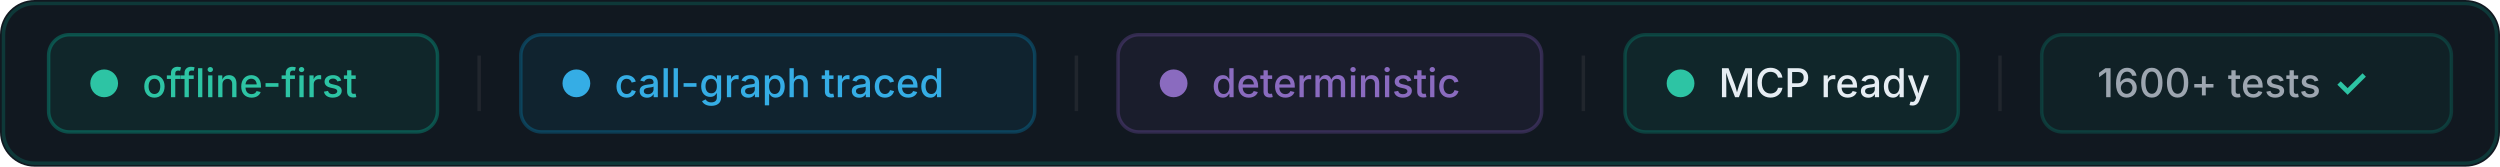
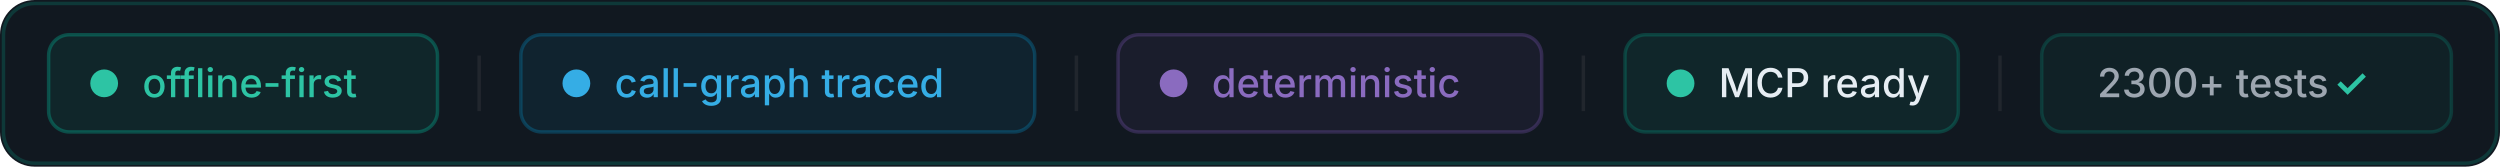
- <svg xmlns="http://www.w3.org/2000/svg" viewBox="0 0 720 48" width="720" height="48" role="img" aria-label="OpenContext Runtime: offline-first · call-graph traced · deterministic · MCP ready · 1600+ tests">
+ <svg xmlns="http://www.w3.org/2000/svg" viewBox="0 0 720 48" width="720" height="48" role="img" aria-label="OpenContext Runtime: offline-first · call-graph traced · deterministic · MCP ready · 2300+ tests">
  <rect width="720" height="48" rx="10" fill="#111820" />
  <rect x="1" y="1" width="718" height="46" rx="9" fill="none" stroke="rgba(0,201,167,0.18)" stroke-width="1" />
  <rect x="14" y="10" width="112" height="28" rx="6" fill="rgba(0,201,167,0.08)" stroke="rgba(0,201,167,0.30)" stroke-width="1" />
  <circle cx="30" cy="24" r="4" fill="#2DC4A4" />
  <text x="41" y="28" font-family="-apple-system,BlinkMacSystemFont,'Segoe UI',sans-serif" font-size="11.5" font-weight="500" fill="#2DC4A4">offline-first</text>
  <line x1="138" y1="16" x2="138" y2="32" stroke="#21262D" stroke-width="1" />
  <rect x="150" y="10" width="148" height="28" rx="6" fill="rgba(0,168,232,0.08)" stroke="rgba(0,168,232,0.25)" stroke-width="1" />
  <circle cx="166" cy="24" r="4" fill="#35ADE5" />
  <text x="177" y="28" font-family="-apple-system,BlinkMacSystemFont,'Segoe UI',sans-serif" font-size="11.5" font-weight="500" fill="#35ADE5">call-graph traced</text>
  <line x1="310" y1="16" x2="310" y2="32" stroke="#21262D" stroke-width="1" />
  <rect x="322" y="10" width="122" height="28" rx="6" fill="rgba(132,92,194,0.08)" stroke="rgba(132,92,194,0.28)" stroke-width="1" />
  <circle cx="338" cy="24" r="4" fill="#8A6BBF" />
  <text x="349" y="28" font-family="-apple-system,BlinkMacSystemFont,'Segoe UI',sans-serif" font-size="11.5" font-weight="500" fill="#8A6BBF">deterministic</text>
  <line x1="456" y1="16" x2="456" y2="32" stroke="#21262D" stroke-width="1" />
  <rect x="468" y="10" width="96" height="28" rx="6" fill="rgba(0,201,167,0.08)" stroke="rgba(0,201,167,0.22)" stroke-width="1" />
  <circle cx="484" cy="24" r="4" fill="#2DC4A4" />
  <text x="495" y="28" font-family="-apple-system,BlinkMacSystemFont,'Segoe UI',sans-serif" font-size="11.5" font-weight="500" fill="#E6EDF3">MCP ready</text>
  <line x1="576" y1="16" x2="576" y2="32" stroke="#21262D" stroke-width="1" />
  <rect x="588" y="10" width="118" height="28" rx="6" fill="rgba(0,201,167,0.05)" stroke="rgba(0,201,167,0.18)" stroke-width="1" />
-   <text x="604" y="28" font-family="-apple-system,BlinkMacSystemFont,'Segoe UI',sans-serif" font-size="11.5" font-weight="500" fill="#9DA6B0">1600+ tests </text>
+   <text x="604" y="28" font-family="-apple-system,BlinkMacSystemFont,'Segoe UI',sans-serif" font-size="11.5" font-weight="500" fill="#9DA6B0">2300+ tests </text>
  <text x="672" y="28" font-family="-apple-system,BlinkMacSystemFont,'Segoe UI',sans-serif" font-size="11.5" font-weight="600" fill="#2DC4A4">✓</text>
</svg>
